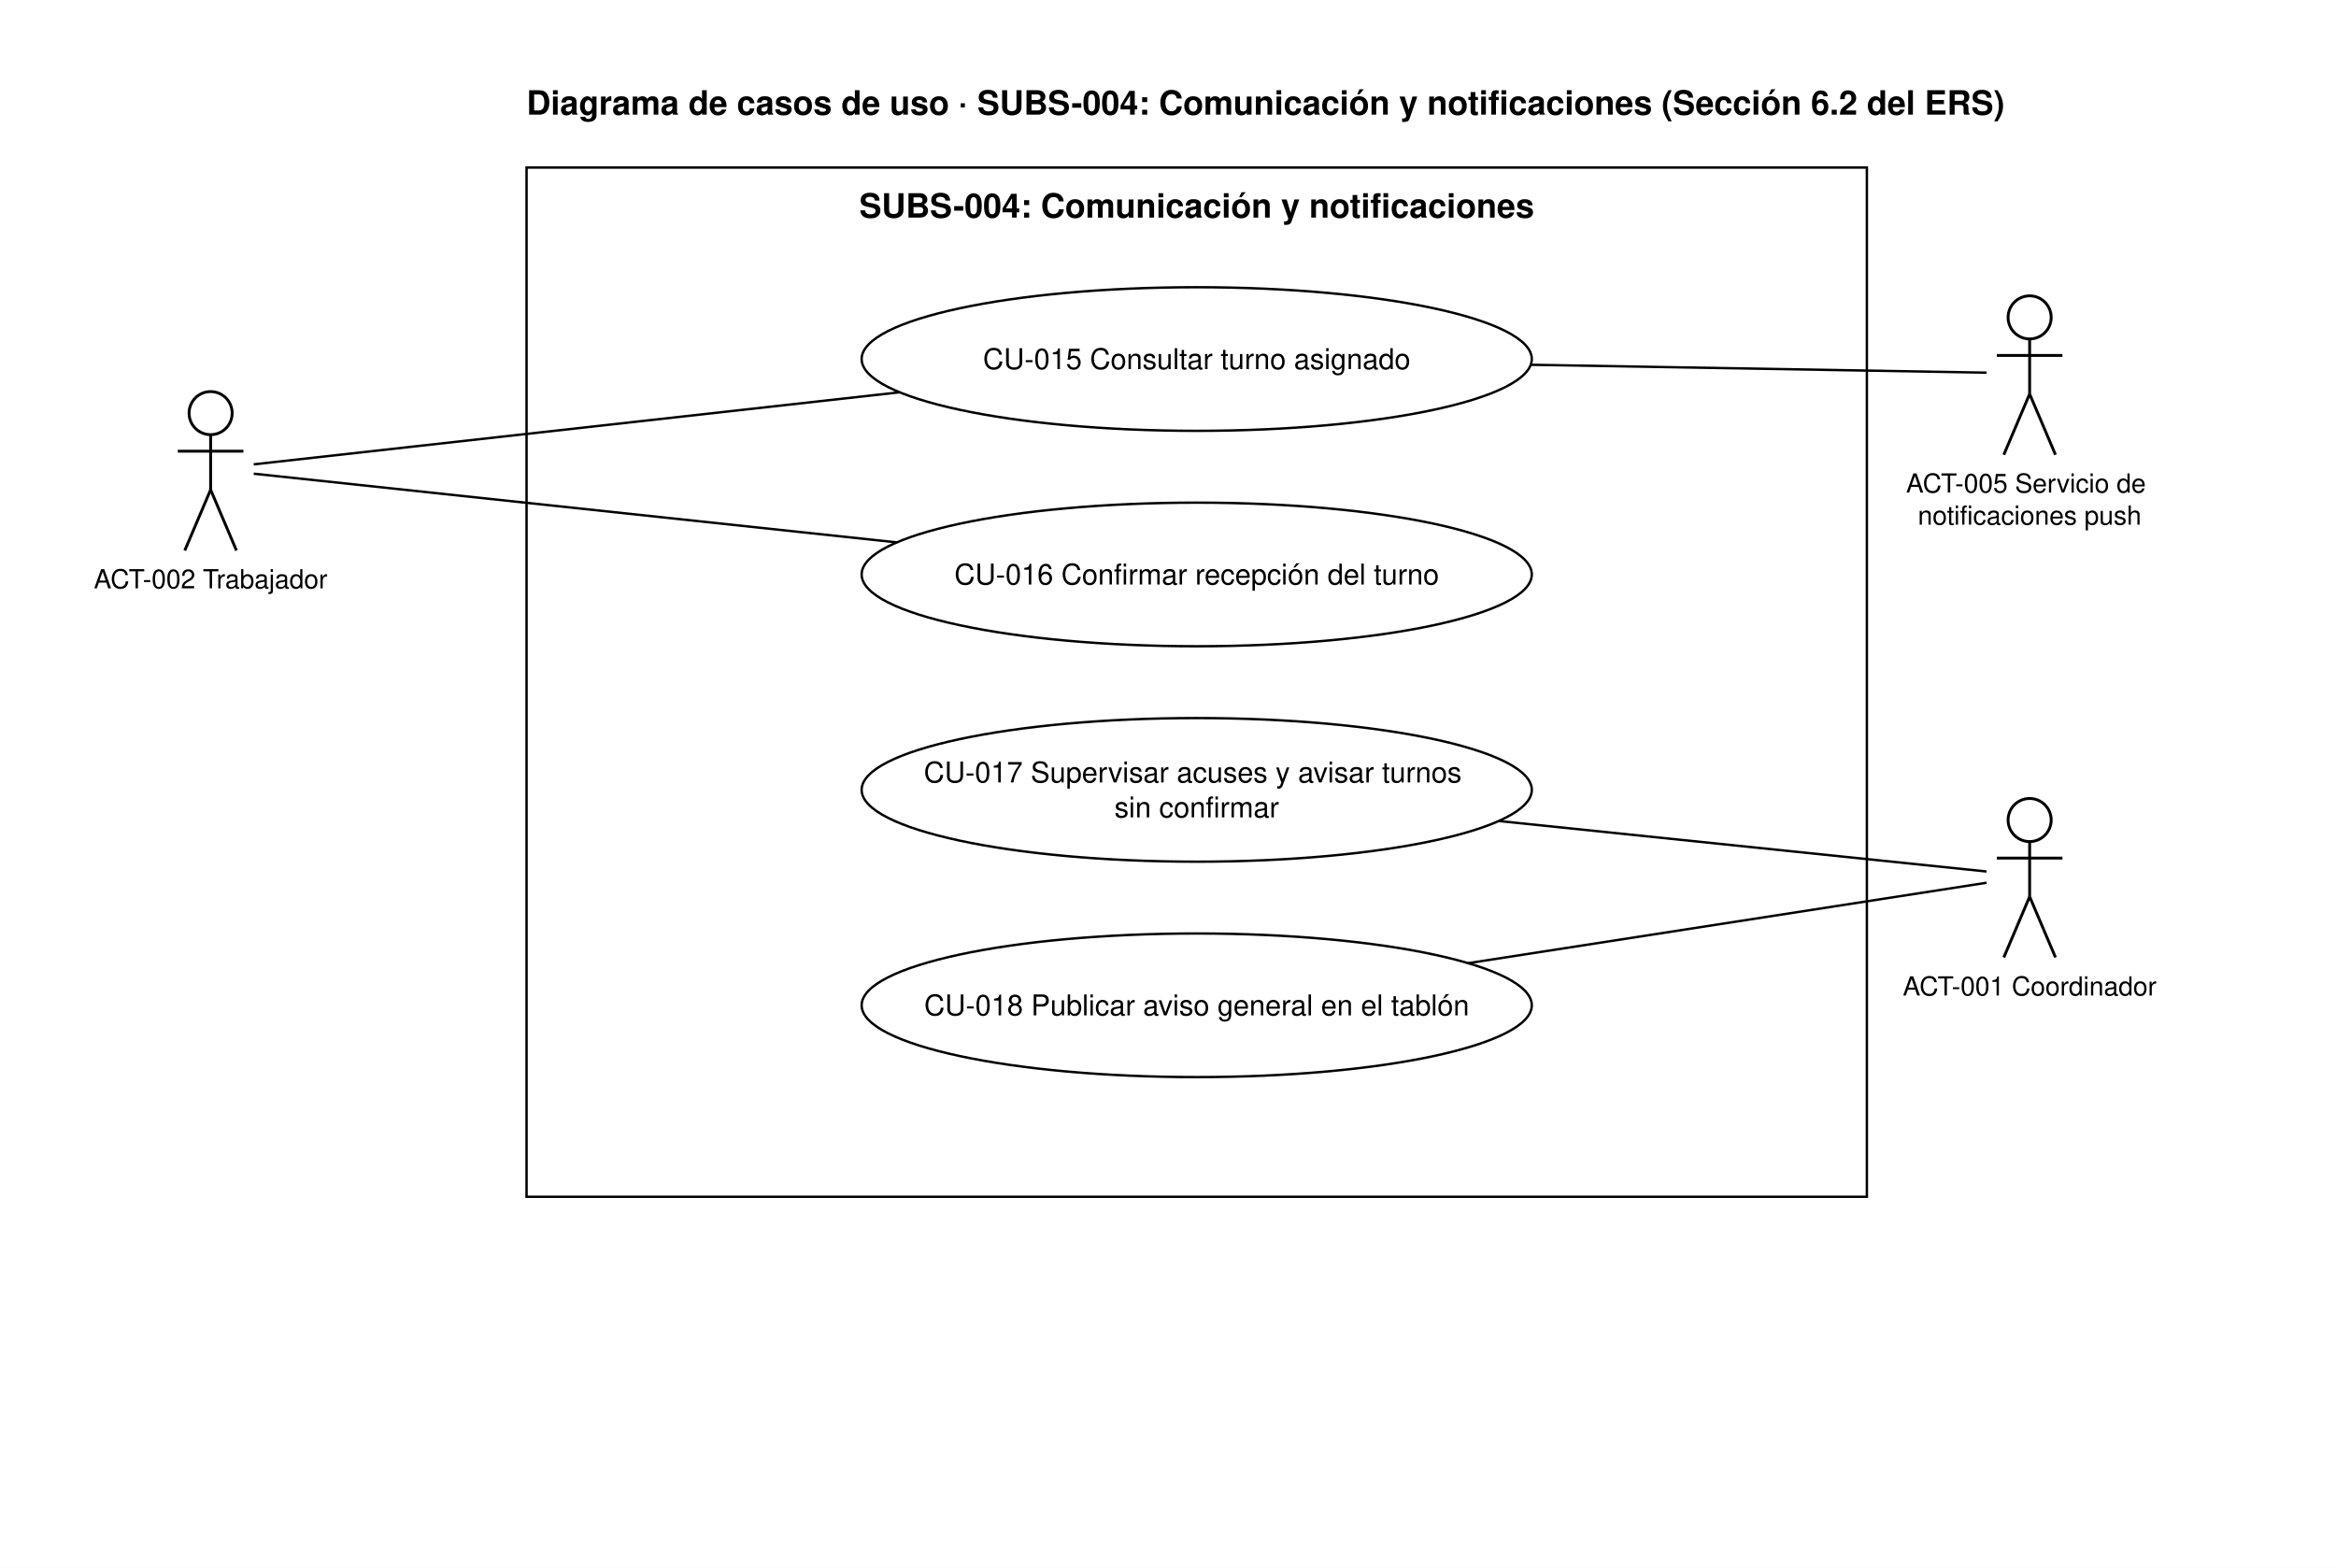
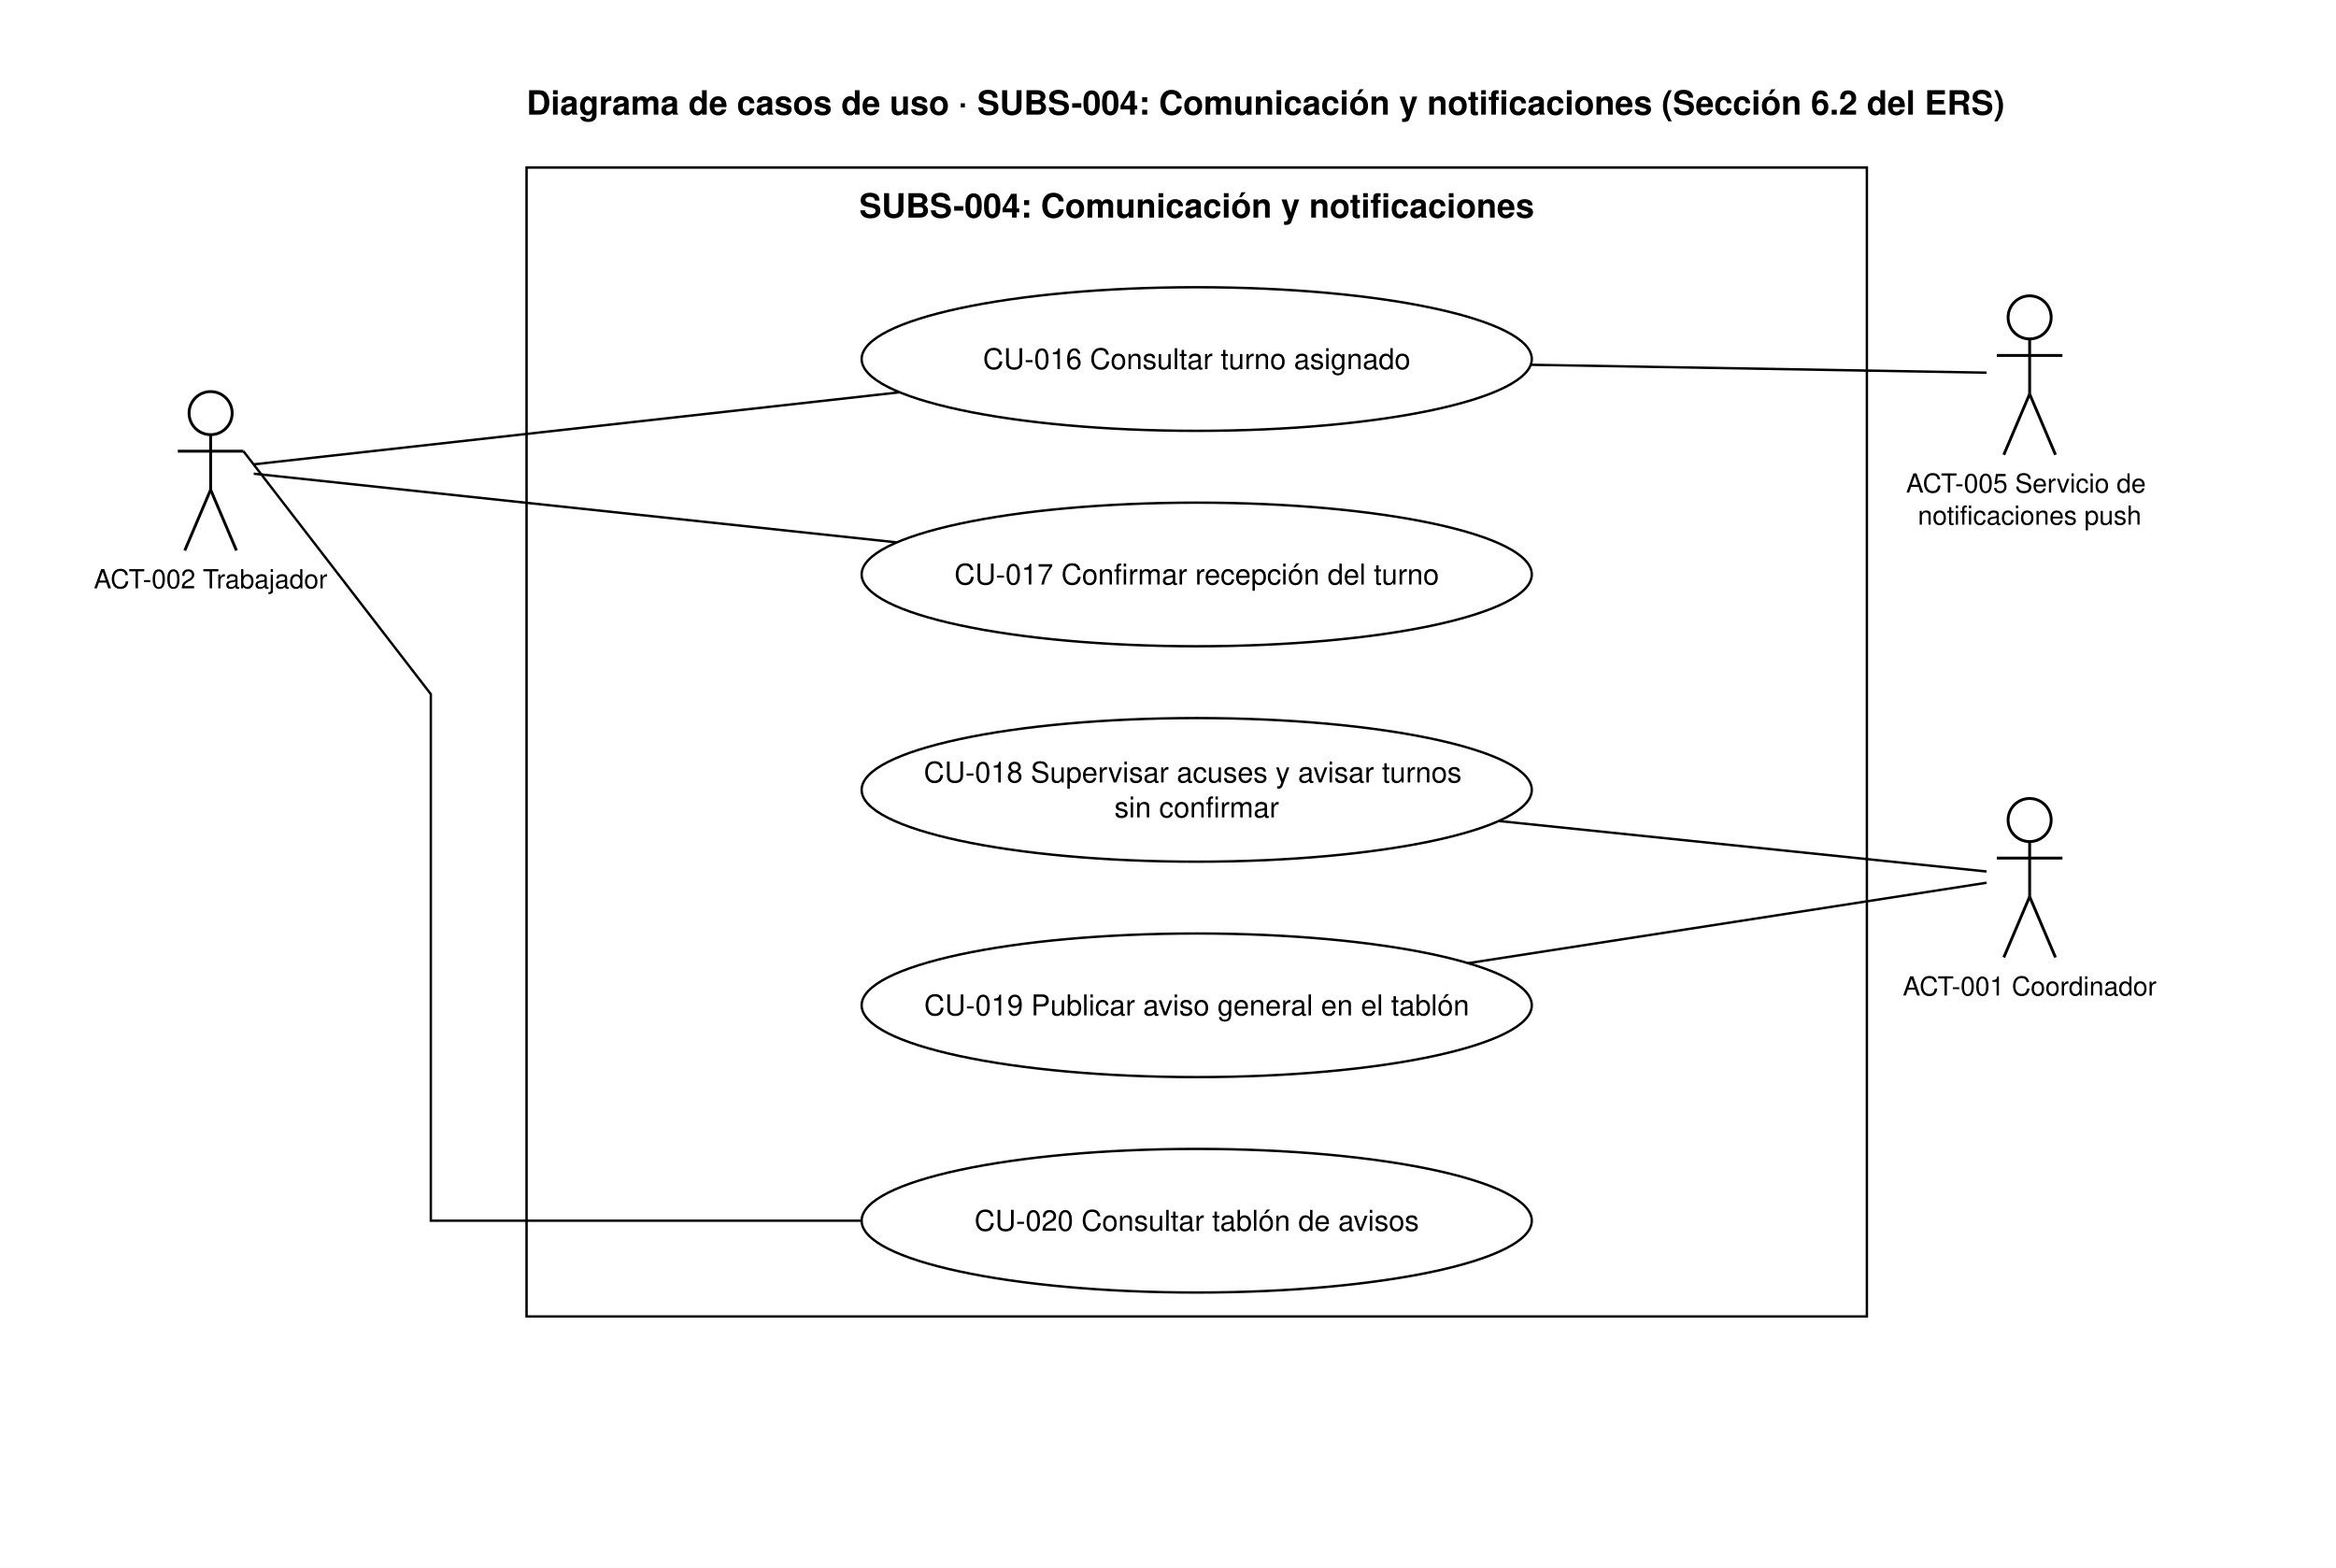
<svg xmlns="http://www.w3.org/2000/svg" viewBox="20.0 -10.0 976.0 655.0" width="976" height="655">
  <rect x="20.0" y="-10.0" width="976.0" height="655.0" fill="#ffffff" />
  <line x1="126.0" y1="184.0" x2="395.8" y2="153.9" stroke="#000000" stroke-width="1" />
  <line x1="126.0" y1="187.9" x2="394.7" y2="216.6" stroke="#000000" stroke-width="1" />
  <line x1="850.0" y1="354.1" x2="646.1" y2="333.0" stroke="#000000" stroke-width="1" />
  <line x1="850.0" y1="358.8" x2="633.4" y2="392.4" stroke="#000000" stroke-width="1" />
  <line x1="850.0" y1="145.7" x2="659.5" y2="142.4" stroke="#000000" stroke-width="1" />
+   <polyline points="121.7,178.5 200.0,280.0 200.0,500.0 380.0,500.0" fill="none" stroke="#000000" stroke-width="1" />
  <text x="240.0" y="37.9" font-family="Helvetica, Arial, sans-serif" font-size="14" text-anchor="start" fill="#000000" font-weight="bold">Diagrama de casos de uso · SUBS-004: Comunicación y notificaciones (Sección 6.2 del ERS)</text>
-   <rect x="240.0" y="60.0" width="560.0" height="430.0" fill="none" stroke="#000000" stroke-width="1" />
+   <rect x="240.0" y="60.0" width="560.0" height="480.0" fill="none" stroke="#000000" stroke-width="1" />
  <text x="520.0" y="80.9" font-family="Helvetica, Arial, sans-serif" font-size="14" text-anchor="middle" fill="#000000" font-weight="bold">
    <tspan x="520.0">SUBS-004: Comunicación y notificaciones</tspan>
  </text>
  <circle cx="108.0" cy="162.6" r="9.0" fill="#ffffff" stroke="#000000" stroke-width="1.2" />
  <line x1="108.0" y1="171.6" x2="108.0" y2="194.6" stroke="#000000" stroke-width="1.2" />
  <line x1="94.3" y1="178.5" x2="121.7" y2="178.5" stroke="#000000" stroke-width="1.2" />
  <line x1="108.0" y1="194.6" x2="97.2" y2="220.0" stroke="#000000" stroke-width="1.2" />
  <line x1="108.0" y1="194.6" x2="118.8" y2="220.0" stroke="#000000" stroke-width="1.2" />
  <text x="108.0" y="235.8" font-family="Helvetica, Arial, sans-serif" font-size="11" text-anchor="middle" fill="#000000">
    <tspan x="108.0">ACT-002 Trabajador</tspan>
  </text>
  <circle cx="868.0" cy="332.6" r="9.0" fill="#ffffff" stroke="#000000" stroke-width="1.2" />
  <line x1="868.0" y1="341.6" x2="868.0" y2="364.6" stroke="#000000" stroke-width="1.2" />
  <line x1="854.3" y1="348.5" x2="881.7" y2="348.5" stroke="#000000" stroke-width="1.2" />
  <line x1="868.0" y1="364.6" x2="857.2" y2="390.0" stroke="#000000" stroke-width="1.2" />
  <line x1="868.0" y1="364.6" x2="878.8" y2="390.0" stroke="#000000" stroke-width="1.2" />
  <text x="868.0" y="405.9" font-family="Helvetica, Arial, sans-serif" font-size="11" text-anchor="middle" fill="#000000">
    <tspan x="868.0">ACT-001 Coordinador</tspan>
  </text>
  <circle cx="868.0" cy="122.6" r="9.0" fill="#ffffff" stroke="#000000" stroke-width="1.2" />
  <line x1="868.0" y1="131.6" x2="868.0" y2="154.6" stroke="#000000" stroke-width="1.2" />
  <line x1="854.3" y1="138.5" x2="881.7" y2="138.5" stroke="#000000" stroke-width="1.2" />
  <line x1="868.0" y1="154.6" x2="857.2" y2="180.0" stroke="#000000" stroke-width="1.2" />
  <line x1="868.0" y1="154.6" x2="878.8" y2="180.0" stroke="#000000" stroke-width="1.2" />
  <text x="868.0" y="195.8" font-family="Helvetica, Arial, sans-serif" font-size="11" text-anchor="middle" fill="#000000">
    <tspan x="868.0">ACT-005 Servicio de</tspan>
    <tspan x="868.0" dy="13.4">notificaciones push</tspan>
  </text>
  <ellipse cx="520.0" cy="140.0" rx="140.0" ry="30.0" fill="#ffffff" stroke="#000000" stroke-width="1" />
  <text x="520.0" y="144.2" font-family="Helvetica, Arial, sans-serif" font-size="12" text-anchor="middle" fill="#000000">
-     <tspan x="520.0">CU-015 Consultar turno asignado</tspan>
+     <tspan x="520.0">CU-016 Consultar turno asignado</tspan>
  </text>
  <ellipse cx="520.0" cy="230.0" rx="140.0" ry="30.0" fill="#ffffff" stroke="#000000" stroke-width="1" />
  <text x="520.0" y="234.2" font-family="Helvetica, Arial, sans-serif" font-size="12" text-anchor="middle" fill="#000000">
-     <tspan x="520.0">CU-016 Confirmar recepción del turno</tspan>
+     <tspan x="520.0">CU-017 Confirmar recepción del turno</tspan>
  </text>
  <ellipse cx="520.0" cy="320.0" rx="140.0" ry="30.0" fill="#ffffff" stroke="#000000" stroke-width="1" />
  <text x="520.0" y="316.9" font-family="Helvetica, Arial, sans-serif" font-size="12" text-anchor="middle" fill="#000000">
-     <tspan x="520.0">CU-017 Supervisar acuses y avisar turnos</tspan>
+     <tspan x="520.0">CU-018 Supervisar acuses y avisar turnos</tspan>
    <tspan x="520.0" dy="14.6">sin confirmar</tspan>
  </text>
  <ellipse cx="520.0" cy="410.0" rx="140.0" ry="30.0" fill="#ffffff" stroke="#000000" stroke-width="1" />
  <text x="520.0" y="414.2" font-family="Helvetica, Arial, sans-serif" font-size="12" text-anchor="middle" fill="#000000">
-     <tspan x="520.0">CU-018 Publicar aviso general en el tablón</tspan>
+     <tspan x="520.0">CU-019 Publicar aviso general en el tablón</tspan>
+   </text>
+   <ellipse cx="520.0" cy="500.0" rx="140.0" ry="30.0" fill="#ffffff" stroke="#000000" stroke-width="1" />
+   <text x="520.0" y="504.2" font-family="Helvetica, Arial, sans-serif" font-size="12" text-anchor="middle" fill="#000000">
+     <tspan x="520.0">CU-020 Consultar tablón de avisos</tspan>
  </text>
</svg>
